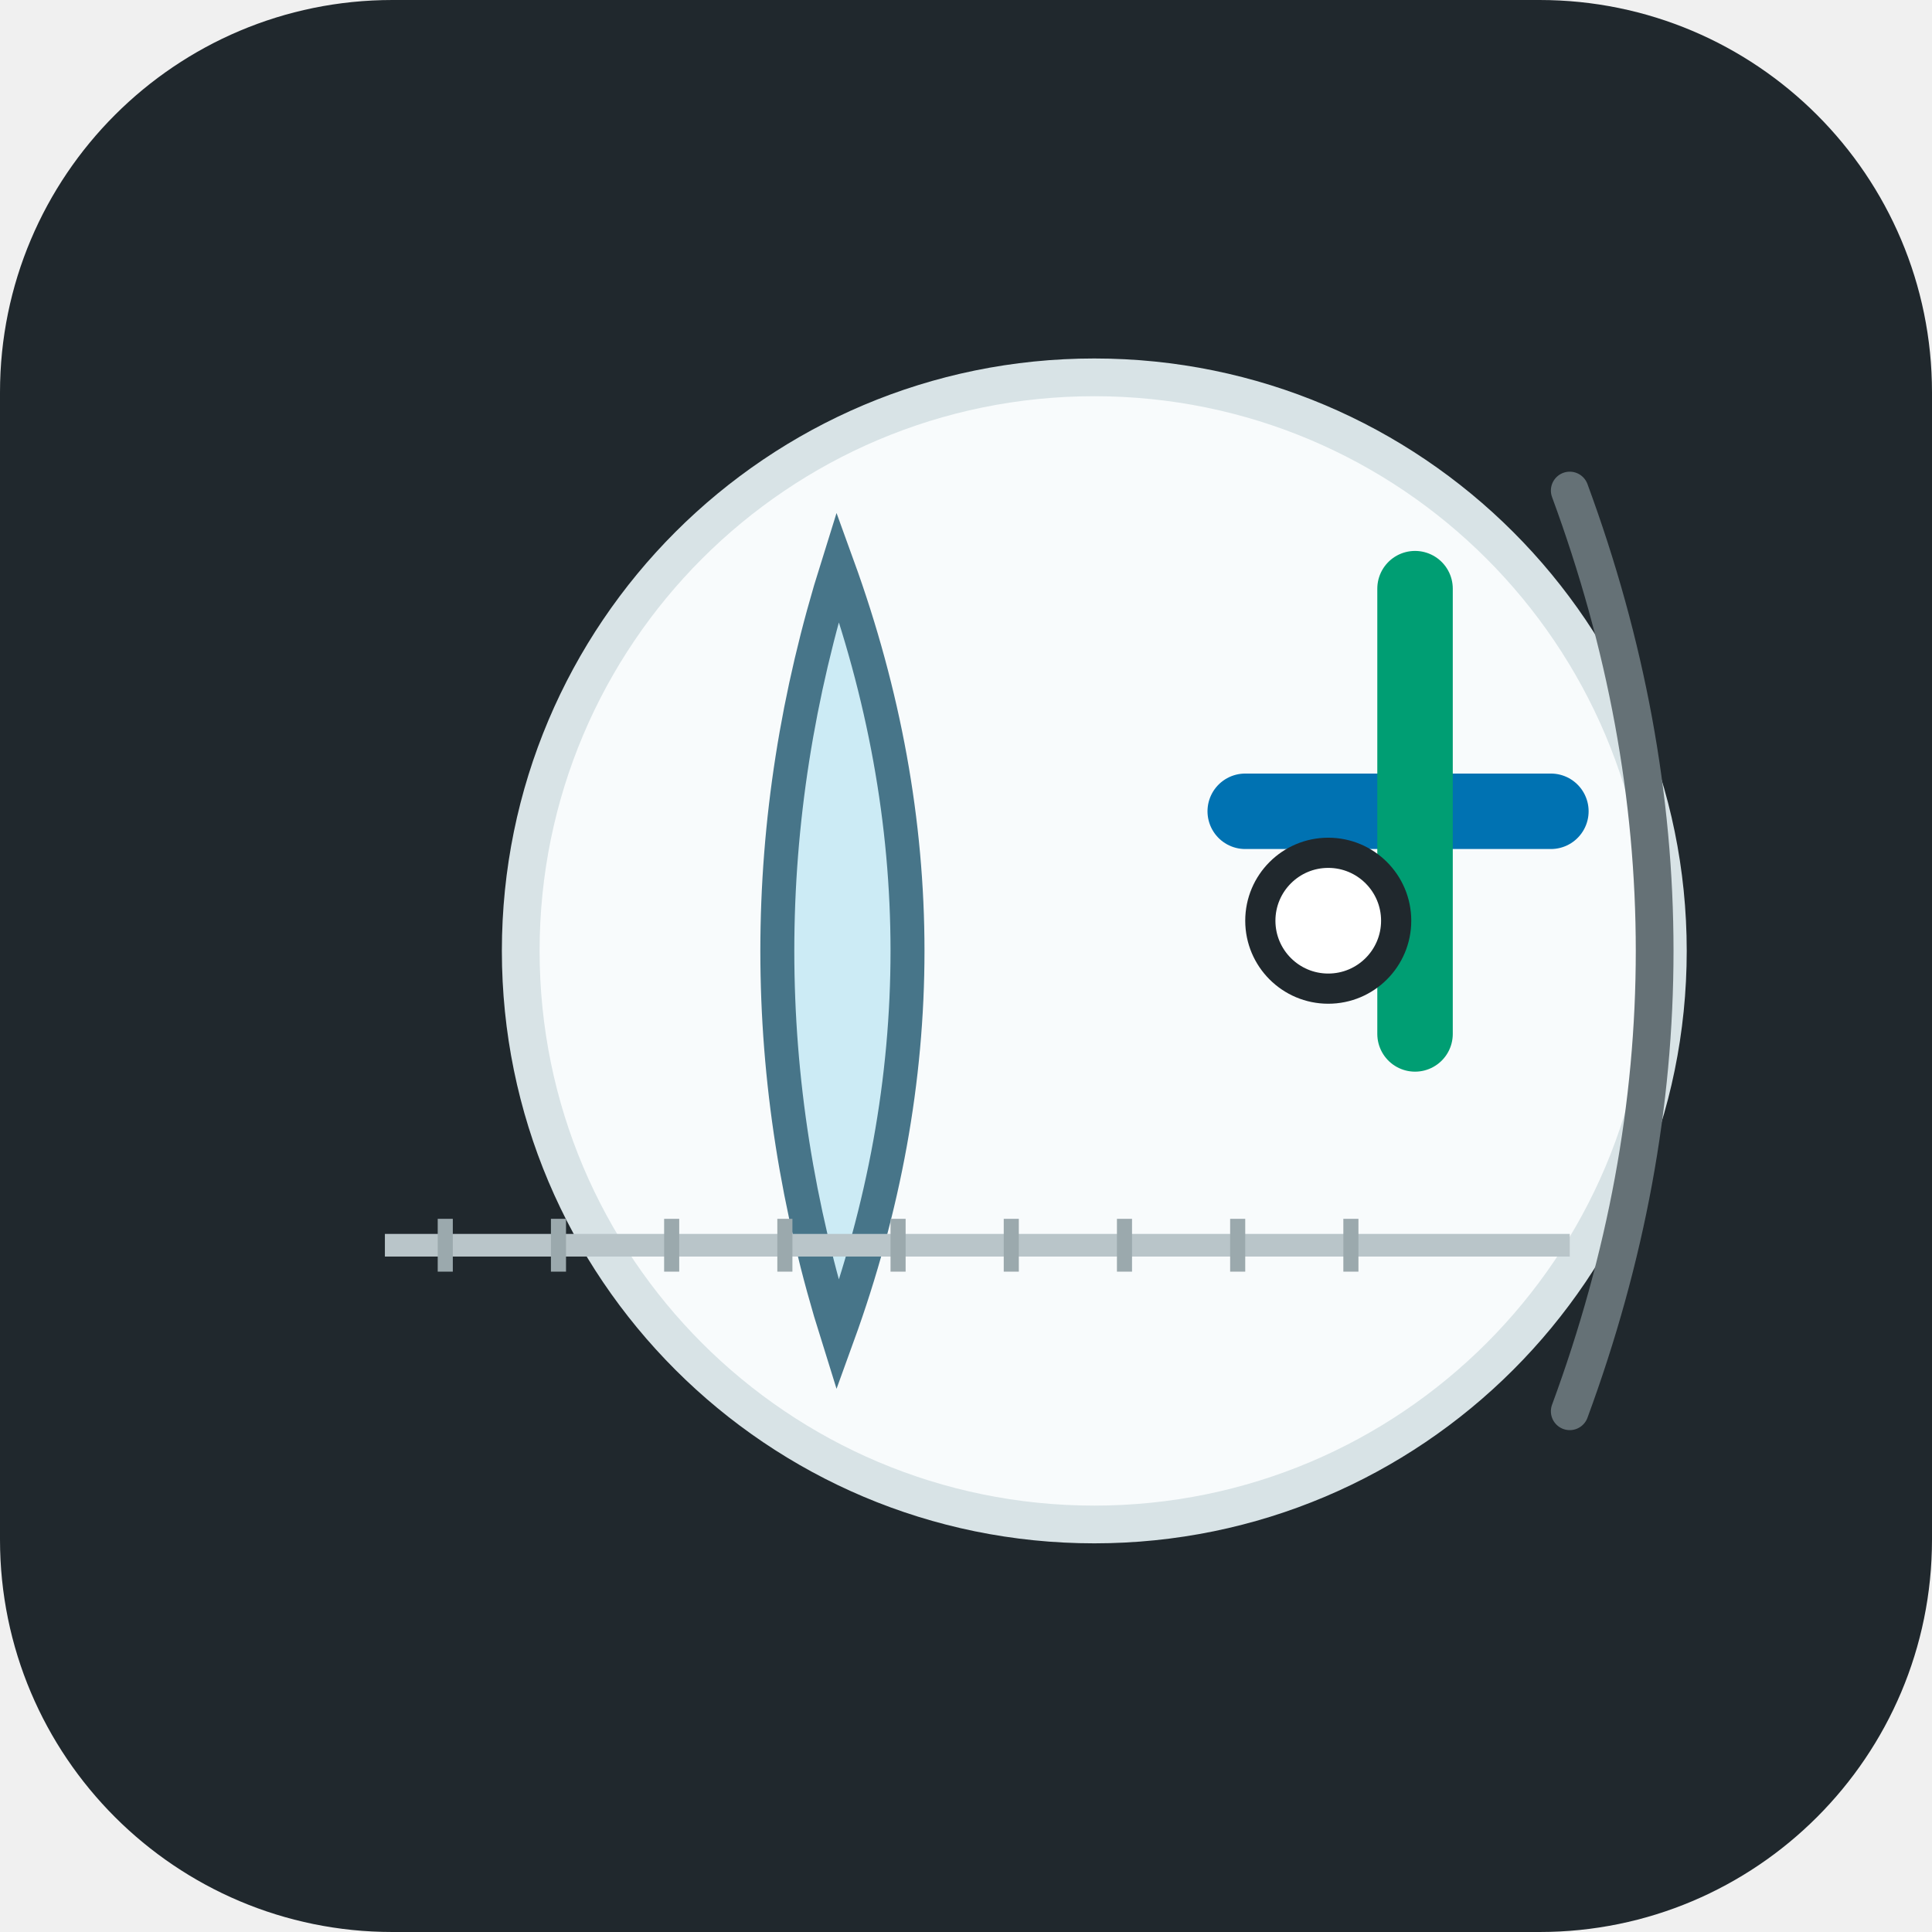
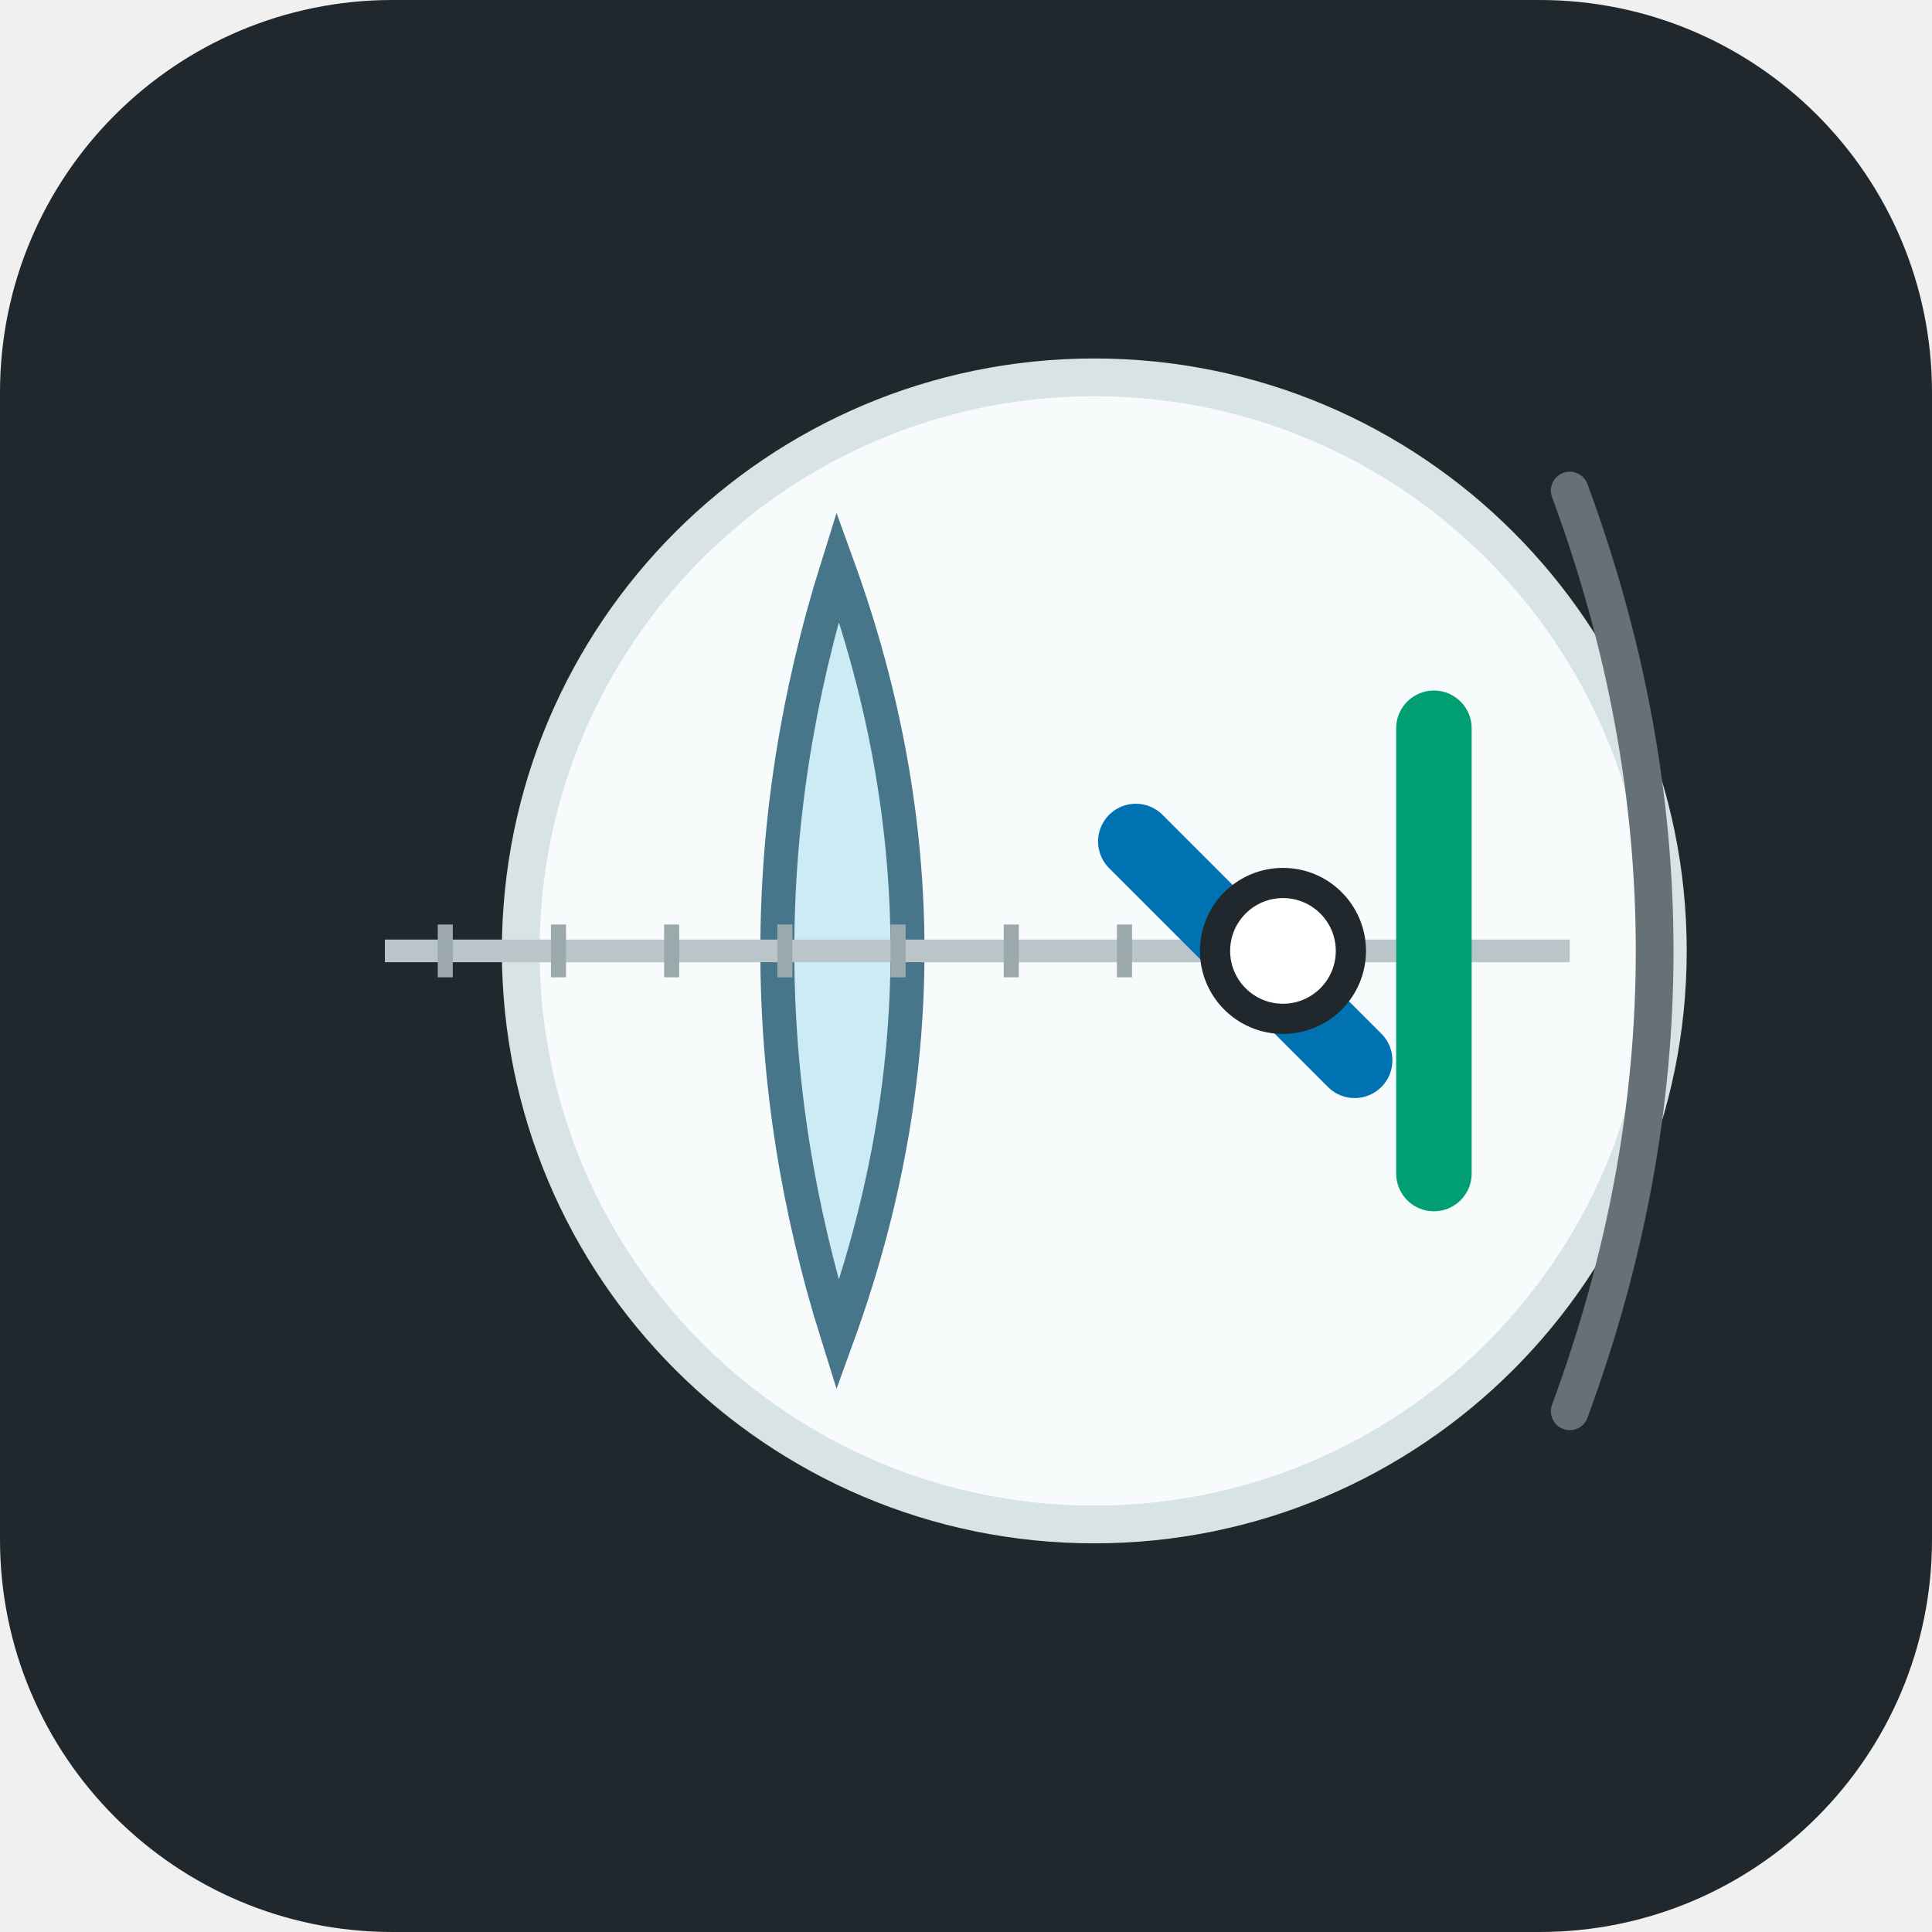
<svg xmlns="http://www.w3.org/2000/svg" viewBox="0 0 512 512">
  <rect width="512" height="512" rx="104" fill="#20282d" />
  <circle cx="290" cy="252" r="152" fill="#f8fbfc" stroke="#d8e3e6" stroke-width="10" />
  <path d="M222 150 Q190 252 222 354 Q259 252 222 150Z" fill="#ccebf5" stroke="#477589" stroke-width="9" />
  <path d="M416 130 Q461 252 416 374" fill="none" stroke="#657176" stroke-width="10" stroke-linecap="round" />
-   <line x1="102" y1="330" x2="416" y2="330" stroke="#b9c5c9" stroke-width="6" />
+   <line x1="102" y1="252" x2="416" y2="252" stroke="#b9c5c9" stroke-width="6" />
  <g stroke="#9ba9ad" stroke-width="4">
-     <path d="M118 323v14" />
-     <path d="M148 323v14" />
-     <path d="M178 323v14" />
-     <path d="M208 323v14" />
-     <path d="M238 323v14" />
-     <path d="M268 323v14" />
-     <path d="M298 323v14" />
-     <path d="M328 323v14" />
-     <path d="M358 323v14" />
+     <path d="M118 245v14" />
+     <path d="M148 245v14" />
+     <path d="M178 245v14" />
+     <path d="M208 245v14" />
+     <path d="M238 245v14" />
+     <path d="M268 245v14" />
+     <path d="M298 245v14" />
+     <path d="M328 245v14" />
+     <path d="M358 245v14" />
  </g>
-   <line x1="330" y1="215" x2="411" y2="215" stroke="#0072b2" stroke-width="20" stroke-linecap="round" />
-   <line x1="375" y1="156" x2="375" y2="274" stroke="#009e73" stroke-width="20" stroke-linecap="round" />
-   <circle cx="352" cy="244" r="18" fill="#fff" stroke="#20282d" stroke-width="8" />
+   <line x1="301" y1="223" x2="359" y2="281" stroke="#0072b2" stroke-width="20" stroke-linecap="round" />
+   <line x1="380" y1="193" x2="380" y2="311" stroke="#009e73" stroke-width="20" stroke-linecap="round" />
+   <circle cx="340" cy="252" r="18" fill="#fff" stroke="#20282d" stroke-width="8" />
</svg>
